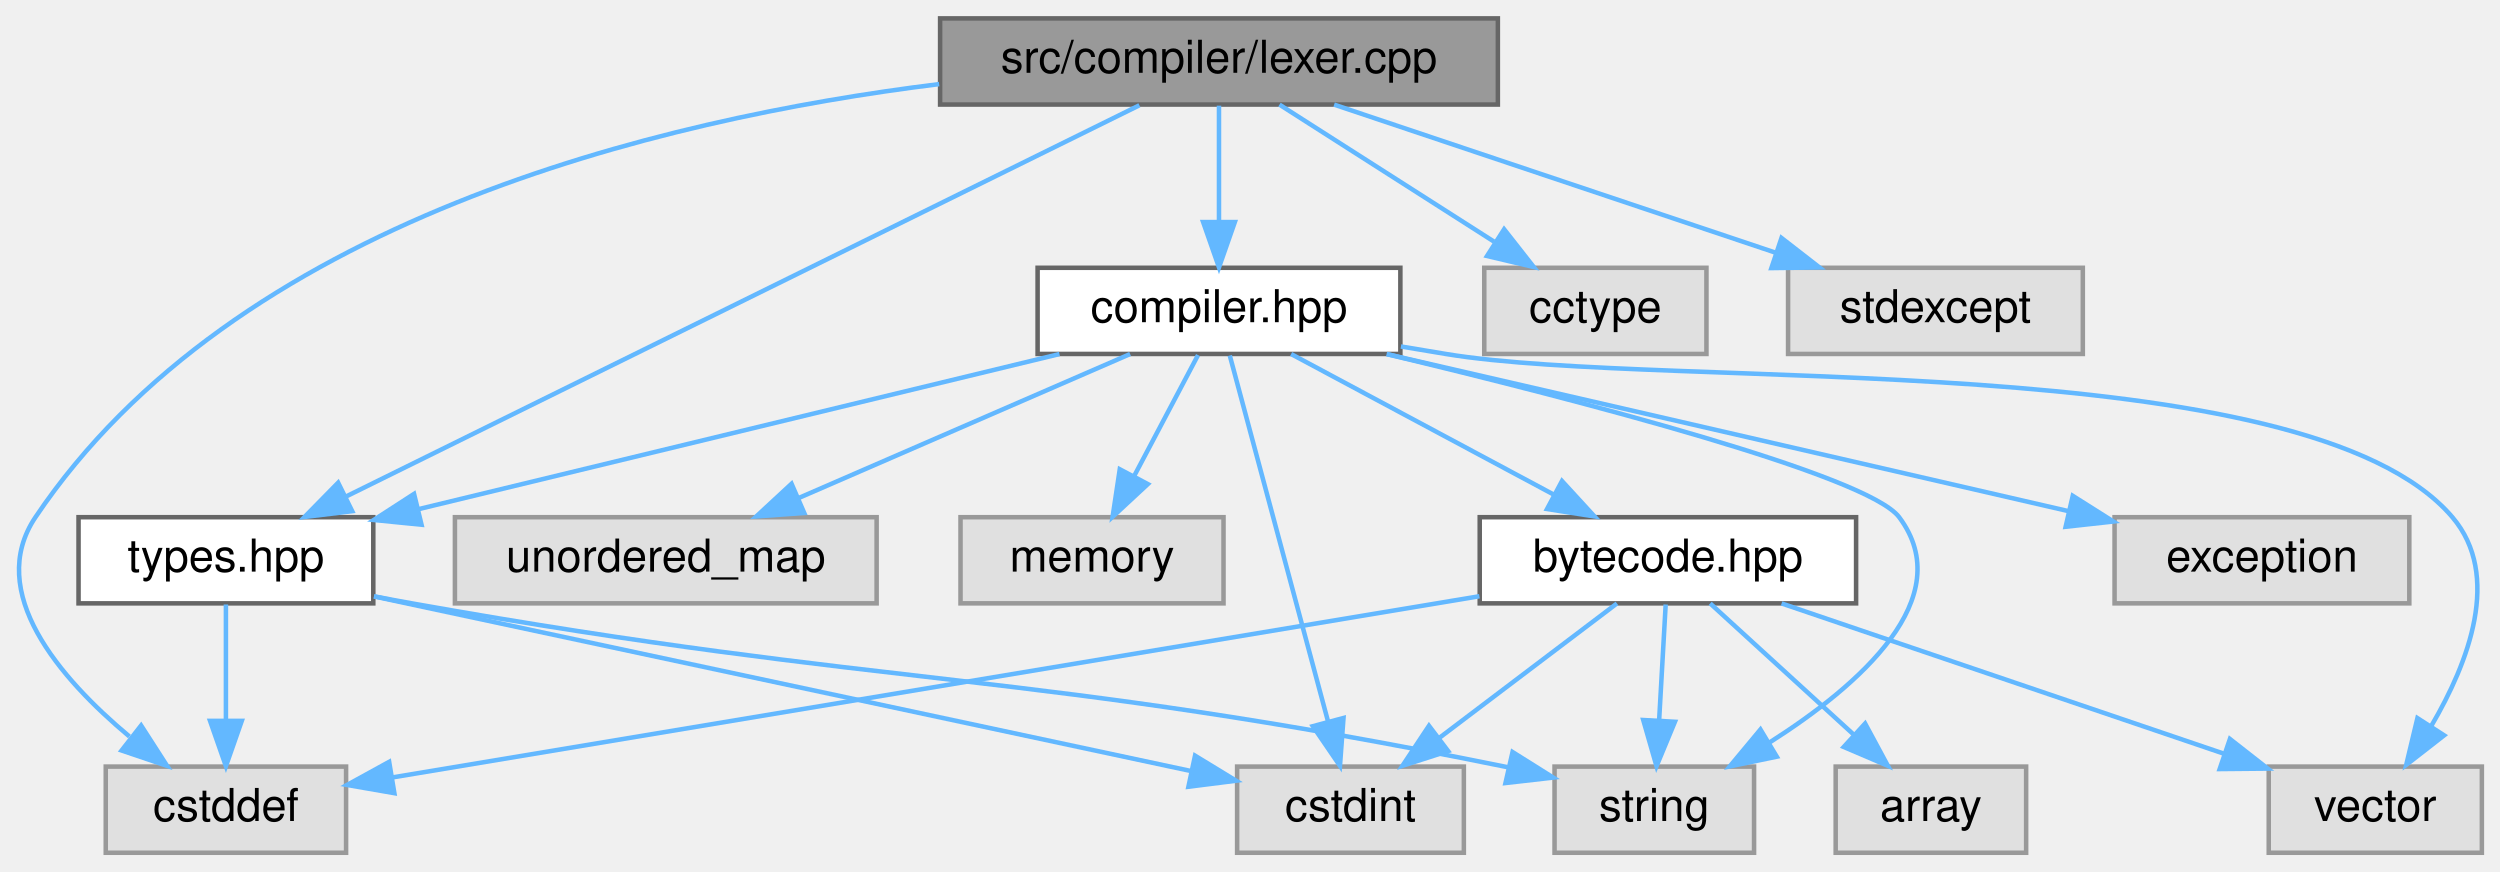
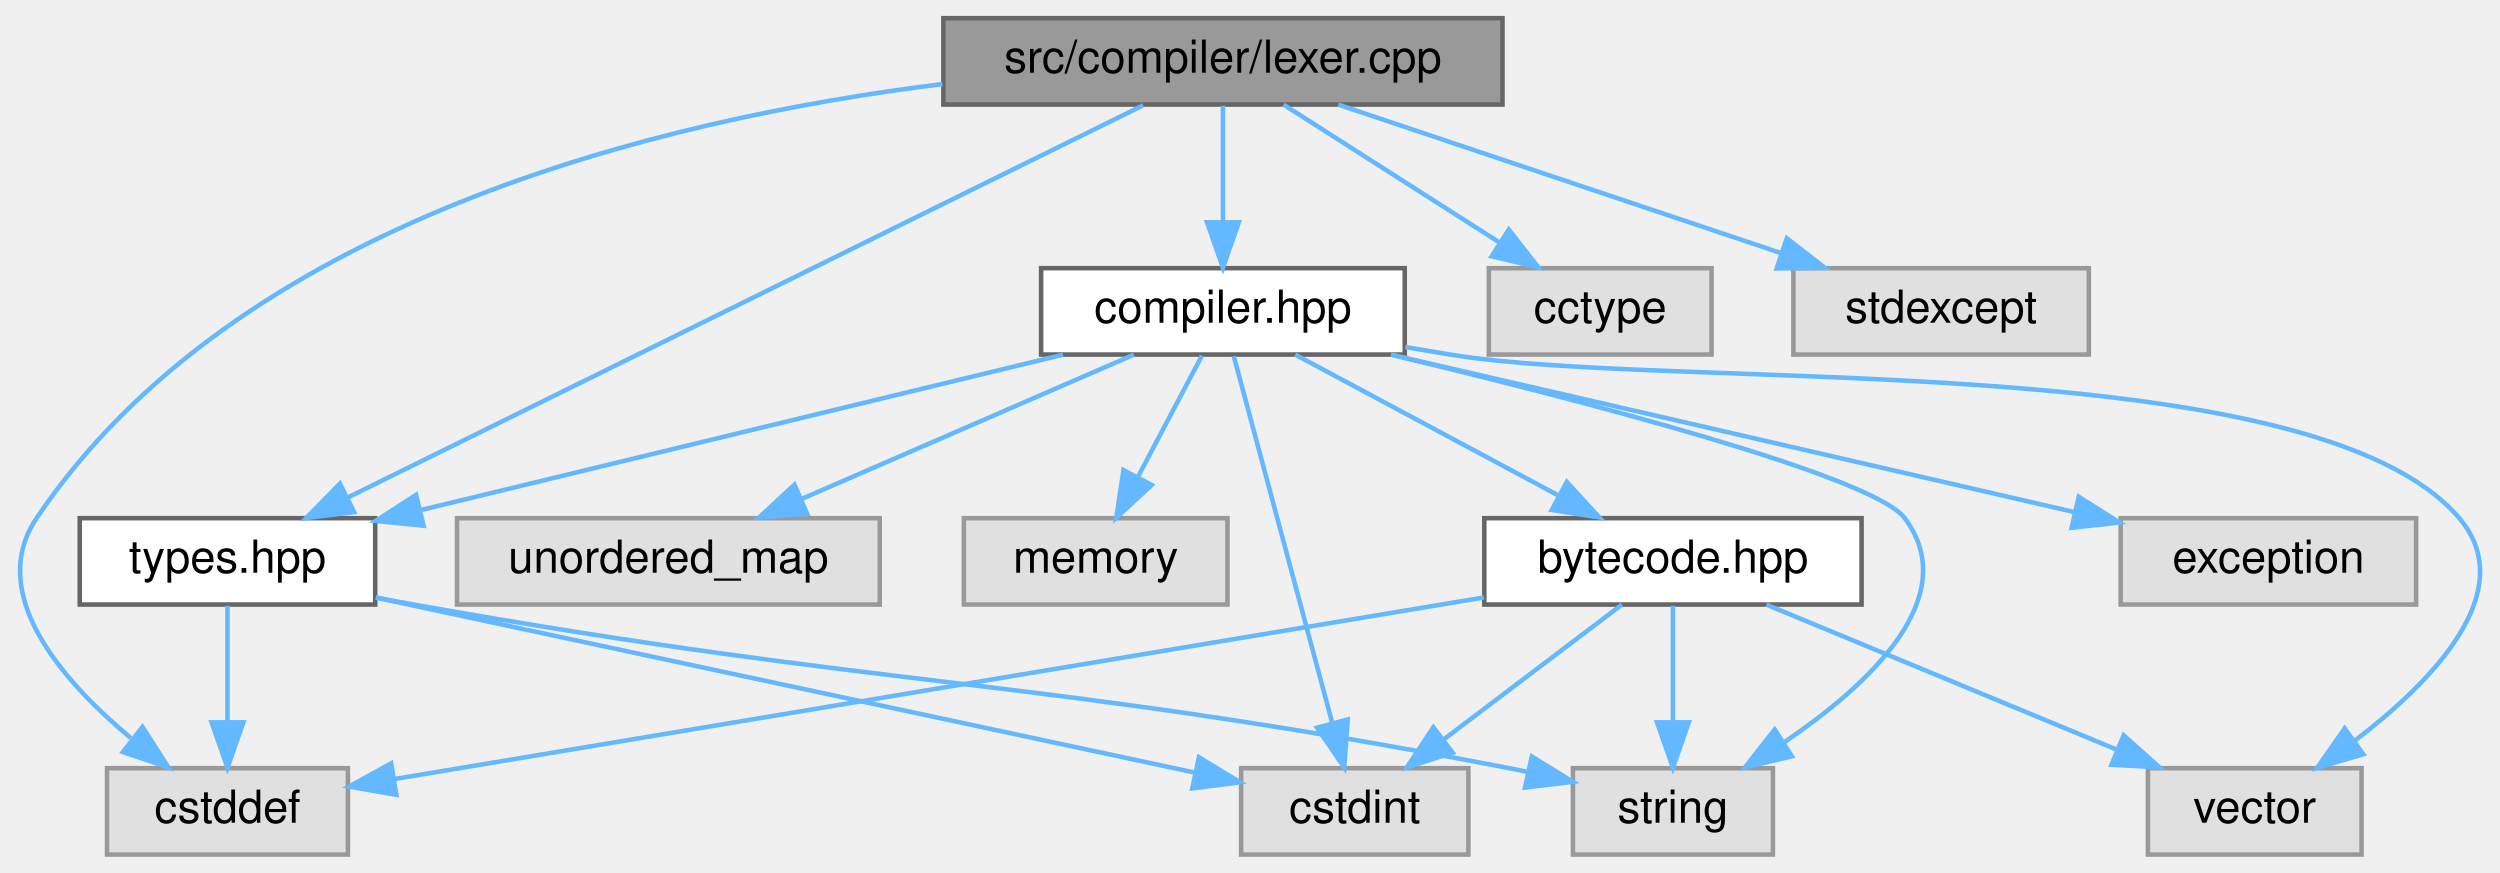
- <svg xmlns="http://www.w3.org/2000/svg" xmlns:xlink="http://www.w3.org/1999/xlink" width="551pt" height="192pt" viewBox="0.00 0.00 551.32 192.00">
+ <svg xmlns="http://www.w3.org/2000/svg" xmlns:xlink="http://www.w3.org/1999/xlink" width="550pt" height="192pt" viewBox="0.00 0.00 549.55 192.00">
  <g id="graph0" class="graph" transform="scale(1 1) rotate(0) translate(4 188)">
    <g id="Node000001" class="node">
      <g id="a_Node000001">
        <a xlink:title=" ">
          <polygon fill="#999999" stroke="#666666" points="326.32,-184 203.32,-184 203.32,-165 326.32,-165 326.32,-184" />
          <text text-anchor="middle" x="264.82" y="-172" font-family="Helvetica,sans-Serif" font-size="10.00">src/compiler/lexer.cpp</text>
        </a>
      </g>
    </g>
    <g id="Node000002" class="node">
      <g id="a_Node000002">
        <a xlink:href="compiler_8hpp.html" target="_top" xlink:title=" ">
          <polygon fill="white" stroke="#666666" points="304.82,-129 224.82,-129 224.82,-110 304.82,-110 304.82,-129" />
          <text text-anchor="middle" x="264.82" y="-117" font-family="Helvetica,sans-Serif" font-size="10.00">compiler.hpp</text>
        </a>
      </g>
    </g>
    <g id="edge1_Node000001_Node000002" class="edge">
      <g id="a_edge1_Node000001_Node000002">
        <a xlink:title=" ">
          <path fill="none" stroke="#63b8ff" d="M264.82,-164.75C264.82,-157.8 264.82,-147.85 264.82,-139.13" />
          <polygon fill="#63b8ff" stroke="#63b8ff" points="268.32,-139.09 264.82,-129.09 261.32,-139.09 268.32,-139.09" />
        </a>
      </g>
    </g>
    <g id="Node000005" class="node">
      <g id="a_Node000005">
        <a xlink:title=" ">
          <polygon fill="#e0e0e0" stroke="#999999" points="72.32,-19 19.32,-19 19.32,0 72.32,0 72.32,-19" />
          <text text-anchor="middle" x="45.82" y="-7" font-family="Helvetica,sans-Serif" font-size="10.00">cstddef</text>
        </a>
      </g>
    </g>
-     <g id="edge20_Node000001_Node000005" class="edge">
-       <g id="a_edge20_Node000001_Node000005">
+     <g id="edge19_Node000001_Node000005" class="edge">
+       <g id="a_edge19_Node000001_Node000005">
        <a xlink:title=" ">
          <path fill="none" stroke="#63b8ff" d="M203.11,-169.51C140.82,-161.79 47.73,-139.29 3.82,-74 -7.25,-57.53 9.12,-38.53 24.55,-25.63" />
          <polygon fill="#63b8ff" stroke="#63b8ff" points="27.12,-28.07 32.85,-19.16 22.81,-22.55 27.12,-28.07" />
        </a>
      </g>
    </g>
-     <g id="Node000009" class="node">
-       <g id="a_Node000009">
+     <g id="Node000008" class="node">
+       <g id="a_Node000008">
        <a xlink:href="types_8hpp.html" target="_top" xlink:title=" ">
          <polygon fill="white" stroke="#666666" points="78.32,-74 13.32,-74 13.32,-55 78.32,-55 78.32,-74" />
          <text text-anchor="middle" x="45.82" y="-62" font-family="Helvetica,sans-Serif" font-size="10.00">types.hpp</text>
        </a>
      </g>
    </g>
-     <g id="edge18_Node000001_Node000009" class="edge">
-       <g id="a_edge18_Node000001_Node000009">
+     <g id="edge17_Node000001_Node000008" class="edge">
+       <g id="a_edge17_Node000001_Node000008">
        <a xlink:title=" ">
          <path fill="none" stroke="#63b8ff" d="M247.27,-164.84C208.97,-145.96 117.72,-100.96 72.36,-78.59" />
          <polygon fill="#63b8ff" stroke="#63b8ff" points="73.67,-75.33 63.15,-74.05 70.57,-81.61 73.67,-75.33" />
        </a>
      </g>
    </g>
+     <g id="Node000012" class="node">
+       <g id="a_Node000012">
+         <a xlink:title=" ">
+           <polygon fill="#e0e0e0" stroke="#999999" points="372.32,-129 323.32,-129 323.32,-110 372.32,-110 372.32,-129" />
+           <text text-anchor="middle" x="347.82" y="-117" font-family="Helvetica,sans-Serif" font-size="10.00">cctype</text>
+         </a>
+       </g>
+     </g>
+     <g id="edge18_Node000001_Node000012" class="edge">
+       <g id="a_edge18_Node000001_Node000012">
+         <a xlink:title=" ">
+           <path fill="none" stroke="#63b8ff" d="M278.16,-164.98C290.91,-156.84 310.38,-144.41 325.49,-134.76" />
+           <polygon fill="#63b8ff" stroke="#63b8ff" points="327.7,-137.5 334.24,-129.17 323.93,-131.6 327.7,-137.5" />
+         </a>
+       </g>
+     </g>
    <g id="Node000013" class="node">
      <g id="a_Node000013">
        <a xlink:title=" ">
-           <polygon fill="#e0e0e0" stroke="#999999" points="372.32,-129 323.32,-129 323.32,-110 372.32,-110 372.32,-129" />
-           <text text-anchor="middle" x="347.82" y="-117" font-family="Helvetica,sans-Serif" font-size="10.00">cctype</text>
-         </a>
-       </g>
-     </g>
-     <g id="edge19_Node000001_Node000013" class="edge">
-       <g id="a_edge19_Node000001_Node000013">
-         <a xlink:title=" ">
-           <path fill="none" stroke="#63b8ff" d="M278.16,-164.98C290.91,-156.84 310.38,-144.41 325.49,-134.76" />
-           <polygon fill="#63b8ff" stroke="#63b8ff" points="327.7,-137.5 334.24,-129.17 323.93,-131.6 327.7,-137.5" />
-         </a>
-       </g>
-     </g>
-     <g id="Node000014" class="node">
-       <g id="a_Node000014">
-         <a xlink:title=" ">
          <polygon fill="#e0e0e0" stroke="#999999" points="455.32,-129 390.32,-129 390.32,-110 455.32,-110 455.32,-129" />
          <text text-anchor="middle" x="422.82" y="-117" font-family="Helvetica,sans-Serif" font-size="10.00">stdexcept</text>
        </a>
      </g>
    </g>
-     <g id="edge21_Node000001_Node000014" class="edge">
-       <g id="a_edge21_Node000001_Node000014">
+     <g id="edge20_Node000001_Node000013" class="edge">
+       <g id="a_edge20_Node000001_Node000013">
        <a xlink:title=" ">
          <path fill="none" stroke="#63b8ff" d="M290.21,-164.98C316.62,-156.13 358.17,-142.19 387.72,-132.28" />
          <polygon fill="#63b8ff" stroke="#63b8ff" points="388.87,-135.58 397.24,-129.08 386.64,-128.94 388.87,-135.58" />
        </a>
      </g>
    </g>
    <g id="Node000003" class="node">
      <g id="a_Node000003">
        <a xlink:href="bytecode_8hpp.html" target="_top" xlink:title=" ">
          <polygon fill="white" stroke="#666666" points="405.32,-74 322.32,-74 322.32,-55 405.32,-55 405.32,-74" />
          <text text-anchor="middle" x="363.82" y="-62" font-family="Helvetica,sans-Serif" font-size="10.00">bytecode.hpp</text>
        </a>
      </g>
    </g>
    <g id="edge2_Node000002_Node000003" class="edge">
      <g id="a_edge2_Node000002_Node000003">
        <a xlink:title=" ">
          <path fill="none" stroke="#63b8ff" d="M280.73,-109.98C296.37,-101.61 320.48,-88.7 338.71,-78.95" />
          <polygon fill="#63b8ff" stroke="#63b8ff" points="340.46,-81.98 347.63,-74.17 337.16,-75.8 340.46,-81.98" />
        </a>
      </g>
    </g>
    <g id="Node000004" class="node">
      <g id="a_Node000004">
        <a xlink:title=" ">
          <polygon fill="#e0e0e0" stroke="#999999" points="318.82,-19 268.82,-19 268.82,0 318.82,0 318.82,-19" />
          <text text-anchor="middle" x="293.82" y="-7" font-family="Helvetica,sans-Serif" font-size="10.00">cstdint</text>
        </a>
      </g>
    </g>
-     <g id="edge12_Node000002_Node000004" class="edge">
-       <g id="a_edge12_Node000002_Node000004">
+     <g id="edge11_Node000002_Node000004" class="edge">
+       <g id="a_edge11_Node000002_Node000004">
        <a xlink:title=" ">
          <path fill="none" stroke="#63b8ff" d="M267.2,-109.66C271.91,-92.09 282.56,-52.45 288.87,-28.95" />
          <polygon fill="#63b8ff" stroke="#63b8ff" points="292.28,-29.72 291.5,-19.16 285.52,-27.91 292.28,-29.72" />
        </a>
      </g>
    </g>
    <g id="Node000006" class="node">
      <g id="a_Node000006">
        <a xlink:title=" ">
-           <polygon fill="#e0e0e0" stroke="#999999" points="382.82,-19 338.82,-19 338.82,0 382.82,0 382.82,-19" />
-           <text text-anchor="middle" x="360.82" y="-7" font-family="Helvetica,sans-Serif" font-size="10.00">string</text>
-         </a>
-       </g>
-     </g>
-     <g id="edge14_Node000002_Node000006" class="edge">
-       <g id="a_edge14_Node000002_Node000006">
-         <a xlink:title=" ">
-           <path fill="none" stroke="#63b8ff" d="M301.9,-109.94C344.04,-99.84 407.92,-83.25 414.82,-74 428.11,-56.2 406.05,-36.92 386.25,-24.33" />
-           <polygon fill="#63b8ff" stroke="#63b8ff" points="387.83,-21.19 377.45,-19.04 384.23,-27.19 387.83,-21.19" />
+           <polygon fill="#e0e0e0" stroke="#999999" points="385.82,-19 341.82,-19 341.82,0 385.82,0 385.82,-19" />
+           <text text-anchor="middle" x="363.82" y="-7" font-family="Helvetica,sans-Serif" font-size="10.00">string</text>
+         </a>
+       </g>
+     </g>
+     <g id="edge13_Node000002_Node000006" class="edge">
+       <g id="a_edge13_Node000002_Node000006">
+         <a xlink:title=" ">
+           <path fill="none" stroke="#63b8ff" d="M301.9,-109.94C344.04,-99.84 407.92,-83.25 414.82,-74 427.75,-56.69 407.07,-37.42 388.3,-24.7" />
+           <polygon fill="#63b8ff" stroke="#63b8ff" points="389.98,-21.62 379.67,-19.18 386.21,-27.51 389.98,-21.62" />
        </a>
      </g>
    </g>
    <g id="Node000007" class="node">
      <g id="a_Node000007">
        <a xlink:title=" ">
-           <polygon fill="#e0e0e0" stroke="#999999" points="543.32,-19 496.32,-19 496.32,0 543.32,0 543.32,-19" />
-           <text text-anchor="middle" x="519.82" y="-7" font-family="Helvetica,sans-Serif" font-size="10.00">vector</text>
-         </a>
-       </g>
-     </g>
-     <g id="edge16_Node000002_Node000007" class="edge">
-       <g id="a_edge16_Node000002_Node000007">
-         <a xlink:title=" ">
-           <path fill="none" stroke="#63b8ff" d="M304.94,-111.65C308.28,-111.09 311.61,-110.53 314.82,-110 364.13,-101.81 504.43,-112.06 536.82,-74 547.76,-61.15 540.39,-41.96 532.21,-28.04" />
-           <polygon fill="#63b8ff" stroke="#63b8ff" points="535,-25.89 526.64,-19.38 529.11,-29.69 535,-25.89" />
-         </a>
-       </g>
-     </g>
-     <g id="edge8_Node000002_Node000009" class="edge">
-       <g id="a_edge8_Node000002_Node000009">
+           <polygon fill="#e0e0e0" stroke="#999999" points="515.32,-19 468.32,-19 468.32,0 515.32,0 515.32,-19" />
+           <text text-anchor="middle" x="491.82" y="-7" font-family="Helvetica,sans-Serif" font-size="10.00">vector</text>
+         </a>
+       </g>
+     </g>
+     <g id="edge15_Node000002_Node000007" class="edge">
+       <g id="a_edge15_Node000002_Node000007">
+         <a xlink:title=" ">
+           <path fill="none" stroke="#63b8ff" d="M304.94,-111.65C308.28,-111.09 311.61,-110.53 314.82,-110 364.13,-101.81 504.43,-112.06 536.82,-74 550.37,-58.08 531.11,-38.22 513.75,-24.98" />
+           <polygon fill="#63b8ff" stroke="#63b8ff" points="515.69,-22.07 505.53,-19.07 511.6,-27.75 515.69,-22.07" />
+         </a>
+       </g>
+     </g>
+     <g id="edge7_Node000002_Node000008" class="edge">
+       <g id="a_edge7_Node000002_Node000008">
        <a xlink:title=" ">
          <path fill="none" stroke="#63b8ff" d="M229.64,-109.98C191.1,-100.66 129.31,-85.71 88.15,-75.74" />
          <polygon fill="#63b8ff" stroke="#63b8ff" points="88.96,-72.34 78.42,-73.39 87.31,-79.14 88.96,-72.34" />
        </a>
      </g>
    </g>
+     <g id="Node000009" class="node">
+       <g id="a_Node000009">
+         <a xlink:title=" ">
+           <polygon fill="#e0e0e0" stroke="#999999" points="527.32,-74 462.32,-74 462.32,-55 527.32,-55 527.32,-74" />
+           <text text-anchor="middle" x="494.82" y="-62" font-family="Helvetica,sans-Serif" font-size="10.00">exception</text>
+         </a>
+       </g>
+     </g>
+     <g id="edge12_Node000002_Node000009" class="edge">
+       <g id="a_edge12_Node000002_Node000009">
+         <a xlink:title=" ">
+           <path fill="none" stroke="#63b8ff" d="M301.78,-109.98C342.8,-100.53 408.93,-85.29 452.13,-75.34" />
+           <polygon fill="#63b8ff" stroke="#63b8ff" points="453.1,-78.71 462.06,-73.05 451.53,-71.89 453.1,-78.71" />
+         </a>
+       </g>
+     </g>
    <g id="Node000010" class="node">
      <g id="a_Node000010">
        <a xlink:title=" ">
-           <polygon fill="#e0e0e0" stroke="#999999" points="527.32,-74 462.32,-74 462.32,-55 527.32,-55 527.32,-74" />
-           <text text-anchor="middle" x="494.82" y="-62" font-family="Helvetica,sans-Serif" font-size="10.00">exception</text>
-         </a>
-       </g>
-     </g>
-     <g id="edge13_Node000002_Node000010" class="edge">
-       <g id="a_edge13_Node000002_Node000010">
-         <a xlink:title=" ">
-           <path fill="none" stroke="#63b8ff" d="M301.78,-109.98C342.8,-100.53 408.93,-85.29 452.13,-75.34" />
-           <polygon fill="#63b8ff" stroke="#63b8ff" points="453.1,-78.71 462.06,-73.05 451.53,-71.89 453.1,-78.71" />
+           <polygon fill="#e0e0e0" stroke="#999999" points="189.32,-74 96.32,-74 96.32,-55 189.32,-55 189.32,-74" />
+           <text text-anchor="middle" x="142.82" y="-62" font-family="Helvetica,sans-Serif" font-size="10.00">unordered_map</text>
+         </a>
+       </g>
+     </g>
+     <g id="edge14_Node000002_Node000010" class="edge">
+       <g id="a_edge14_Node000002_Node000010">
+         <a xlink:title=" ">
+           <path fill="none" stroke="#63b8ff" d="M245.22,-109.98C225.51,-101.42 194.87,-88.11 172.24,-78.28" />
+           <polygon fill="#63b8ff" stroke="#63b8ff" points="173.35,-74.94 162.78,-74.17 170.56,-81.37 173.35,-74.94" />
        </a>
      </g>
    </g>
    <g id="Node000011" class="node">
      <g id="a_Node000011">
        <a xlink:title=" ">
-           <polygon fill="#e0e0e0" stroke="#999999" points="189.32,-74 96.32,-74 96.32,-55 189.32,-55 189.32,-74" />
-           <text text-anchor="middle" x="142.82" y="-62" font-family="Helvetica,sans-Serif" font-size="10.00">unordered_map</text>
-         </a>
-       </g>
-     </g>
-     <g id="edge15_Node000002_Node000011" class="edge">
-       <g id="a_edge15_Node000002_Node000011">
-         <a xlink:title=" ">
-           <path fill="none" stroke="#63b8ff" d="M245.22,-109.98C225.51,-101.42 194.87,-88.11 172.24,-78.28" />
-           <polygon fill="#63b8ff" stroke="#63b8ff" points="173.35,-74.94 162.78,-74.17 170.56,-81.37 173.35,-74.94" />
-         </a>
-       </g>
-     </g>
-     <g id="Node000012" class="node">
-       <g id="a_Node000012">
-         <a xlink:title=" ">
          <polygon fill="#e0e0e0" stroke="#999999" points="265.82,-74 207.82,-74 207.82,-55 265.82,-55 265.82,-74" />
          <text text-anchor="middle" x="236.82" y="-62" font-family="Helvetica,sans-Serif" font-size="10.00">memory</text>
        </a>
      </g>
    </g>
-     <g id="edge17_Node000002_Node000012" class="edge">
-       <g id="a_edge17_Node000002_Node000012">
+     <g id="edge16_Node000002_Node000011" class="edge">
+       <g id="a_edge16_Node000002_Node000011">
        <a xlink:title=" ">
          <path fill="none" stroke="#63b8ff" d="M260.2,-109.75C256.37,-102.49 250.8,-91.95 246.06,-82.98" />
          <polygon fill="#63b8ff" stroke="#63b8ff" points="249.13,-81.3 241.36,-74.09 242.94,-84.57 249.13,-81.3" />
        </a>
      </g>
    </g>
    <g id="edge3_Node000003_Node000004" class="edge">
      <g id="a_edge3_Node000003_Node000004">
        <a xlink:title=" ">
          <path fill="none" stroke="#63b8ff" d="M352.58,-54.98C342.03,-47 326.02,-34.88 313.38,-25.31" />
          <polygon fill="#63b8ff" stroke="#63b8ff" points="315.36,-22.42 305.27,-19.17 311.13,-28 315.36,-22.42" />
        </a>
      </g>
    </g>
    <g id="edge4_Node000003_Node000005" class="edge">
      <g id="a_edge4_Node000003_Node000005">
        <a xlink:title=" ">
          <path fill="none" stroke="#63b8ff" d="M322.25,-56.57C259.67,-46.14 142.28,-26.58 82.63,-16.63" />
          <polygon fill="#63b8ff" stroke="#63b8ff" points="82.97,-13.14 72.53,-14.95 81.82,-20.05 82.97,-13.14" />
        </a>
      </g>
    </g>
    <g id="edge5_Node000003_Node000006" class="edge">
      <g id="a_edge5_Node000003_Node000006">
        <a xlink:title=" ">
-           <path fill="none" stroke="#63b8ff" d="M363.33,-54.75C362.93,-47.8 362.37,-37.85 361.88,-29.13" />
-           <polygon fill="#63b8ff" stroke="#63b8ff" points="365.37,-28.88 361.31,-19.09 358.38,-29.27 365.37,-28.88" />
+           <path fill="none" stroke="#63b8ff" d="M363.82,-54.75C363.82,-47.8 363.82,-37.85 363.82,-29.13" />
+           <polygon fill="#63b8ff" stroke="#63b8ff" points="367.32,-29.09 363.82,-19.09 360.32,-29.09 367.32,-29.09" />
        </a>
      </g>
    </g>
    <g id="edge6_Node000003_Node000007" class="edge">
      <g id="a_edge6_Node000003_Node000007">
        <a xlink:title=" ">
-           <path fill="none" stroke="#63b8ff" d="M388.89,-54.98C415.31,-46.01 457.09,-31.81 486.33,-21.88" />
-           <polygon fill="#63b8ff" stroke="#63b8ff" points="487.76,-25.09 496.1,-18.56 485.5,-18.46 487.76,-25.09" />
-         </a>
-       </g>
-     </g>
-     <g id="Node000008" class="node">
-       <g id="a_Node000008">
-         <a xlink:title=" ">
-           <polygon fill="#e0e0e0" stroke="#999999" points="442.82,-19 400.82,-19 400.82,0 442.82,0 442.82,-19" />
-           <text text-anchor="middle" x="421.82" y="-7" font-family="Helvetica,sans-Serif" font-size="10.00">array</text>
-         </a>
-       </g>
-     </g>
-     <g id="edge7_Node000003_Node000008" class="edge">
-       <g id="a_edge7_Node000003_Node000008">
-         <a xlink:title=" ">
-           <path fill="none" stroke="#63b8ff" d="M373.14,-54.98C381.63,-47.23 394.38,-35.58 404.7,-26.14" />
-           <polygon fill="#63b8ff" stroke="#63b8ff" points="407.31,-28.5 412.33,-19.17 402.59,-23.33 407.31,-28.5" />
-         </a>
-       </g>
-     </g>
-     <g id="edge10_Node000009_Node000004" class="edge">
-       <g id="a_edge10_Node000009_Node000004">
+           <path fill="none" stroke="#63b8ff" d="M384.39,-54.98C405.26,-46.34 437.79,-32.87 461.6,-23.02" />
+           <polygon fill="#63b8ff" stroke="#63b8ff" points="462.98,-26.23 470.88,-19.17 460.3,-19.76 462.98,-26.23" />
+         </a>
+       </g>
+     </g>
+     <g id="edge9_Node000008_Node000004" class="edge">
+       <g id="a_edge9_Node000008_Node000004">
        <a xlink:title=" ">
          <path fill="none" stroke="#63b8ff" d="M78.5,-56.52C125.19,-46.54 210.63,-28.28 258.65,-18.02" />
          <polygon fill="#63b8ff" stroke="#63b8ff" points="259.54,-21.41 268.59,-15.89 258.08,-14.56 259.54,-21.41" />
        </a>
      </g>
    </g>
-     <g id="edge9_Node000009_Node000005" class="edge">
-       <g id="a_edge9_Node000009_Node000005">
+     <g id="edge8_Node000008_Node000005" class="edge">
+       <g id="a_edge8_Node000008_Node000005">
        <a xlink:title=" ">
          <path fill="none" stroke="#63b8ff" d="M45.82,-54.75C45.82,-47.8 45.82,-37.85 45.82,-29.13" />
          <polygon fill="#63b8ff" stroke="#63b8ff" points="49.32,-29.09 45.82,-19.09 42.32,-29.09 49.32,-29.09" />
        </a>
      </g>
    </g>
-     <g id="edge11_Node000009_Node000006" class="edge">
-       <g id="a_edge11_Node000009_Node000006">
-         <a xlink:title=" ">
-           <path fill="none" stroke="#63b8ff" d="M78.46,-56.56C81.29,-56.01 84.1,-55.48 86.82,-55 193.44,-36 221.69,-40.54 327.82,-19 328.04,-18.96 328.26,-18.91 328.48,-18.87" />
-           <polygon fill="#63b8ff" stroke="#63b8ff" points="329.56,-22.21 338.53,-16.58 328,-15.38 329.56,-22.21" />
+     <g id="edge10_Node000008_Node000006" class="edge">
+       <g id="a_edge10_Node000008_Node000006">
+         <a xlink:title=" ">
+           <path fill="none" stroke="#63b8ff" d="M78.46,-56.56C81.29,-56.01 84.1,-55.48 86.82,-55 193.44,-36 221.47,-39.46 327.82,-19 329.1,-18.75 330.4,-18.49 331.71,-18.22" />
+           <polygon fill="#63b8ff" stroke="#63b8ff" points="332.78,-21.57 341.8,-16.01 331.28,-14.73 332.78,-21.57" />
        </a>
      </g>
    </g>
  </g>
</svg>
